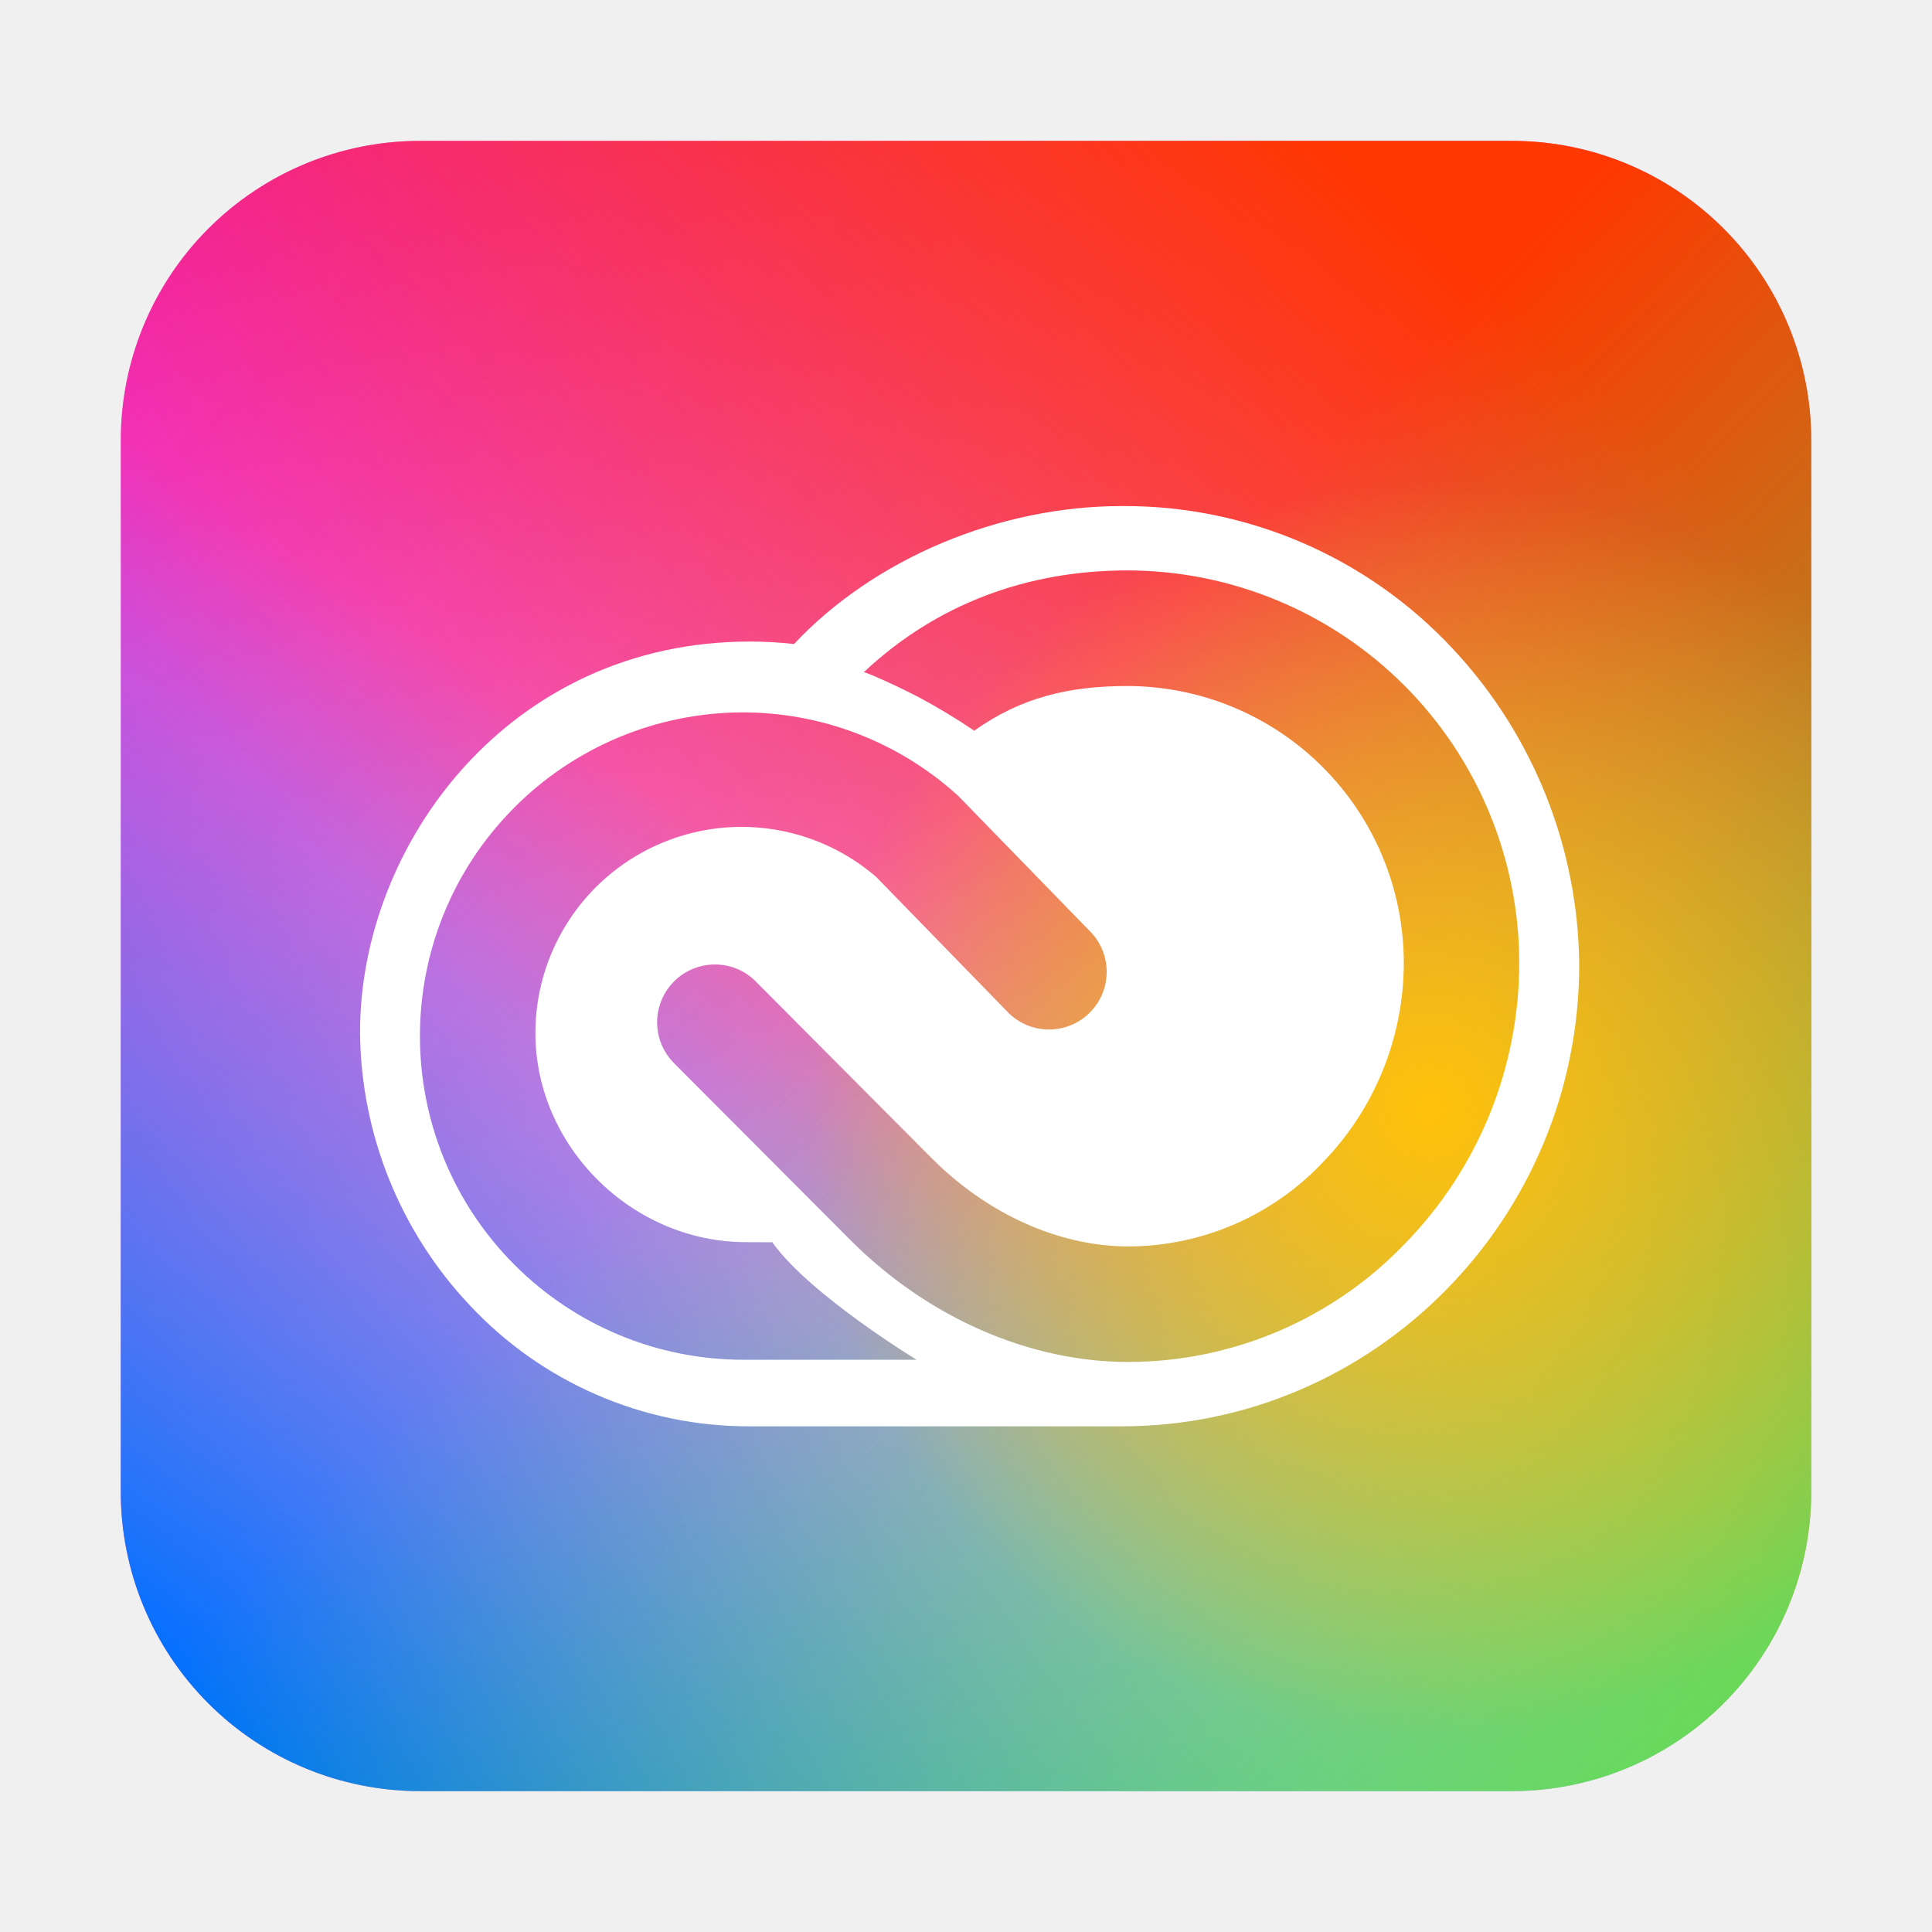
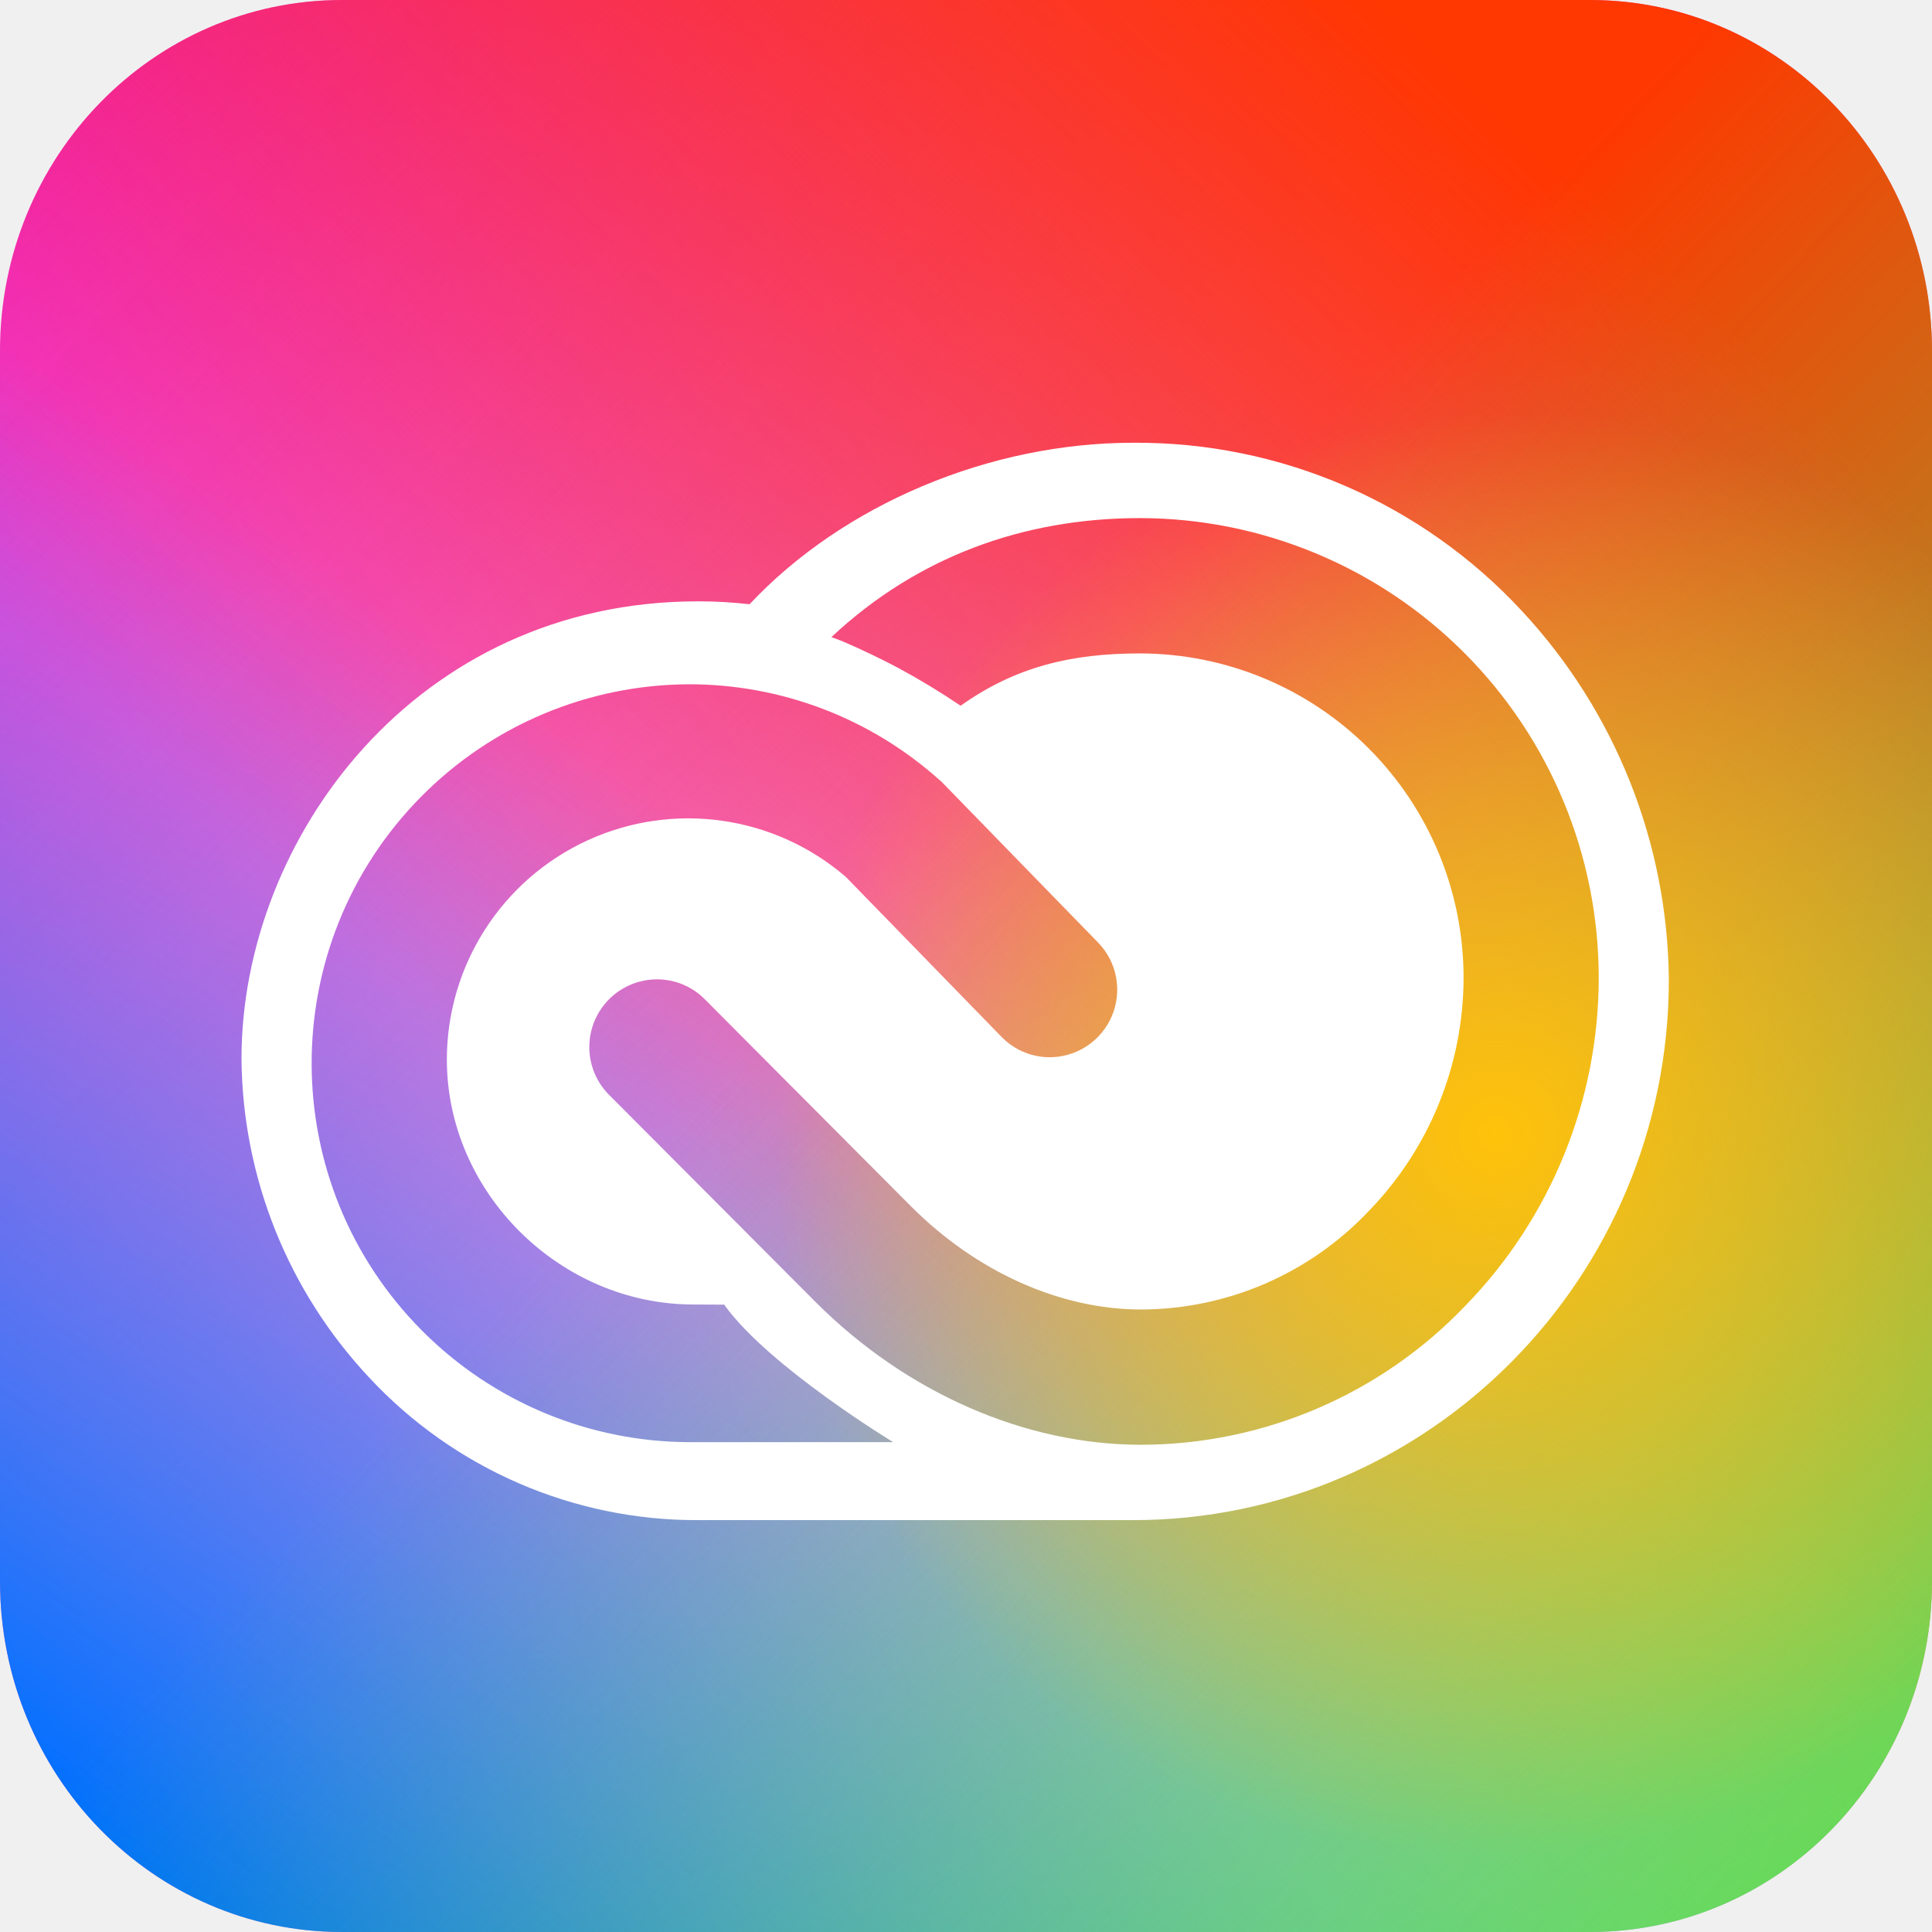
<svg xmlns="http://www.w3.org/2000/svg" width="48" height="48" viewBox="0 0 48 48">
-   <path fill="url(#creative-cloud__a)" d="M10.438 3.5h27.124A7.436 7.436 0 0145 10.947v26.106a7.436 7.436 0 01-7.438 7.447H10.439A7.436 7.436 0 013 37.053V10.947A7.436 7.436 0 0110.438 3.5z" />
-   <path fill="url(#creative-cloud__b)" d="M10.438 3.5h27.124A7.436 7.436 0 0145 10.947v26.106a7.436 7.436 0 01-7.438 7.447H10.439A7.436 7.436 0 013 37.053V10.947A7.436 7.436 0 0110.438 3.5z" />
-   <path fill="url(#creative-cloud__c)" d="M10.438 3.5h27.124A7.436 7.436 0 0145 10.947v26.106a7.436 7.436 0 01-7.438 7.447H10.439A7.436 7.436 0 013 37.053V10.947A7.436 7.436 0 0110.438 3.5z" />
-   <path fill="url(#creative-cloud__d)" d="M10.438 3.5h27.124A7.436 7.436 0 0145 10.947v26.106a7.436 7.436 0 01-7.438 7.447H10.439A7.436 7.436 0 013 37.053V10.947A7.436 7.436 0 0110.438 3.5z" />
-   <path fill="url(#creative-cloud__e)" d="M10.438 3.5h27.124A7.436 7.436 0 0145 10.947v26.106a7.436 7.436 0 01-7.438 7.447H10.439A7.436 7.436 0 013 37.053V10.947A7.436 7.436 0 0110.438 3.5z" />
-   <path fill="#fff" d="M36.117 16.143a11.144 11.144 0 00-8.25-3.57c-3.052 0-6.155 1.31-8.14 3.428a9.765 9.765 0 00-1.096-.062c-5.983 0-9.686 5.038-9.686 9.706a10 10 0 002.717 6.774 9.485 9.485 0 006.97 3.018h9.235c6.268 0 11.368-5.145 11.368-11.47a11.635 11.635 0 00-3.118-7.824zm-17.658 17.64a8.028 8.028 0 01-5.669-2.352 8.047 8.047 0 01-.026-11.354 8.028 8.028 0 015.658-2.378 7.952 7.952 0 015.337 2.032l.039.034 3.328 3.42a1.433 1.433 0 01-2.055 1.995l-3.302-3.393a5.122 5.122 0 00-8.467 3.878c0 2.817 2.397 5.196 5.234 5.196l.66.003.005.019c.944 1.304 3.573 2.9 3.573 2.9h-4.315zm16.455-2.893a9.534 9.534 0 01-6.88 2.948c-2.463 0-4.98-1.102-6.902-3.025l-4.4-4.413a1.437 1.437 0 011.583-2.328c.176.074.336.183.469.32l4.367 4.386c1.387 1.39 3.167 2.189 4.883 2.189a6.667 6.667 0 004.835-2.093 7.115 7.115 0 002.008-4.957 6.886 6.886 0 00-2.014-4.858 6.87 6.87 0 00-4.854-2.015c-1.445 0-2.638.28-3.804 1.11a15.85 15.85 0 00-1.332-.807 16.662 16.662 0 00-1.163-.554 5.847 5.847 0 00-.25-.096l.01-.005c1.81-1.695 4.063-2.52 6.539-2.52a9.74 9.74 0 016.88 2.857 9.762 9.762 0 012.856 6.888 9.979 9.979 0 01-2.832 6.973z" />
+   <g clip-path="url(#creative-cloud__a)">
+     <path fill="url(#creative-cloud__b)" d="M8.5 0h31C44.2 0 48 3.897 48 8.718v30.564C48 44.102 44.2 48 39.5 48h-31C3.8 48 0 44.103 0 39.282V8.718C0 3.898 3.8 0 8.5 0z" />
+     <path fill="url(#creative-cloud__c)" d="M8.5 0h31C44.2 0 48 3.897 48 8.718v30.564C48 44.102 44.2 48 39.5 48h-31C3.8 48 0 44.103 0 39.282V8.718C0 3.898 3.8 0 8.5 0z" />
+     <path fill="url(#creative-cloud__d)" d="M8.5 0h31C44.2 0 48 3.897 48 8.718v30.564C48 44.102 44.2 48 39.5 48h-31C3.8 48 0 44.103 0 39.282V8.718C0 3.898 3.8 0 8.5 0z" />
+     <path fill="url(#creative-cloud__e)" d="M8.5 0h31C44.2 0 48 3.897 48 8.718v30.564C48 44.102 44.2 48 39.5 48h-31C3.8 48 0 44.103 0 39.282V8.718C0 3.898 3.8 0 8.5 0z" />
+     <path fill="url(#creative-cloud__f)" d="M8.5 0h31C44.2 0 48 3.897 48 8.718v30.564C48 44.102 44.2 48 39.5 48h-31C3.8 48 0 44.103 0 39.282V8.718C0 3.898 3.8 0 8.5 0z" />
+     <path fill="#fff" d="M37.81 15.178A13.046 13.046 0 0028.153 11c-3.572 0-7.205 1.534-9.53 4.012a11.435 11.435 0 00-1.282-.072C10.335 14.94 6 20.84 6 26.304a11.707 11.707 0 003.181 7.93 11.104 11.104 0 008.159 3.533h10.812c7.34 0 13.31-6.024 13.31-13.428a13.622 13.622 0 00-3.651-9.16zM17.139 35.83a9.399 9.399 0 01-6.636-2.753 9.42 9.42 0 01-.031-13.293 9.399 9.399 0 016.623-2.783 9.31 9.31 0 016.249 2.38l.046.039 3.896 4.002a1.679 1.679 0 01-1.229 2.845 1.674 1.674 0 01-1.176-.508l-3.866-3.972a5.997 5.997 0 00-9.913 4.54c0 3.297 2.806 6.083 6.127 6.083l.772.004.007.022c1.105 1.526 4.183 3.394 4.183 3.394h-5.052zm19.264-3.386a11.16 11.16 0 01-8.053 3.451c-2.884 0-5.83-1.29-8.082-3.542l-5.15-5.166a1.682 1.682 0 011.854-2.725c.206.087.393.214.549.375l5.113 5.134c1.623 1.628 3.707 2.563 5.716 2.563a7.804 7.804 0 005.66-2.45 8.33 8.33 0 002.352-5.804 8.062 8.062 0 00-2.359-5.688 8.044 8.044 0 00-5.682-2.358c-1.691 0-3.089.327-4.454 1.3a18.513 18.513 0 00-1.56-.945 19.51 19.51 0 00-1.36-.65 6.87 6.87 0 00-.294-.111l.012-.007c2.12-1.983 4.757-2.949 7.656-2.949a11.403 11.403 0 018.056 3.345 11.43 11.43 0 013.343 8.063 11.682 11.682 0 01-3.317 8.164z" />
+   </g>
  <defs>
-     <linearGradient id="creative-cloud__a" x1="1.5" x2="40.5" y1="6" y2="45.5" gradientUnits="userSpaceOnUse">
+     <linearGradient id="creative-cloud__b" x1="-1.714" x2="43.945" y1="2.927" y2="48.071" gradientUnits="userSpaceOnUse">
      <stop stop-color="#F027D4" />
      <stop offset="1" stop-color="#FC17AC" stop-opacity=".02" />
    </linearGradient>
-     <linearGradient id="creative-cloud__b" x1="38.5" x2="18" y1="8.5" y2="30.5" gradientUnits="userSpaceOnUse">
+     <linearGradient id="creative-cloud__c" x1="40.571" x2="16.538" y1="5.854" y2="31.032" gradientUnits="userSpaceOnUse">
      <stop stop-color="#FF3700" />
      <stop offset="1" stop-color="#F80800" stop-opacity="0" />
    </linearGradient>
-     <linearGradient id="creative-cloud__c" x1="5.5" x2="19.5" y1="42.5" y2="22" gradientUnits="userSpaceOnUse">
+     <linearGradient id="creative-cloud__d" x1="2.857" x2="19.387" y1="45.658" y2="22.03" gradientUnits="userSpaceOnUse">
      <stop stop-color="#006FFF" />
      <stop offset="1" stop-color="#2F8FFF" stop-opacity="0" />
    </linearGradient>
-     <linearGradient id="creative-cloud__d" x1="47" x2="23" y1="44.5" y2="21.5" gradientUnits="userSpaceOnUse">
+     <linearGradient id="creative-cloud__e" x1="50.286" x2="22.225" y1="48" y2="21.749" gradientUnits="userSpaceOnUse">
      <stop stop-color="#58E04A" />
      <stop offset="1" stop-color="#5CE04E" stop-opacity="0" />
    </linearGradient>
-     <radialGradient id="creative-cloud__e" cx="0" cy="0" r="1" gradientTransform="rotate(-141.633 22.534 7.575) scale(15.3052 15.6785)" gradientUnits="userSpaceOnUse">
+     <radialGradient id="creative-cloud__f" cx="0" cy="0" r="1" gradientTransform="matrix(-13.71434 -11.12192 11.45317 -14.1228 37.143 28.098)" gradientUnits="userSpaceOnUse">
      <stop stop-color="#FFC20A" />
      <stop offset="1" stop-color="#FCC805" stop-opacity="0" />
    </radialGradient>
+     <clipPath id="creative-cloud__a">
+       <path fill="#fff" d="M0 0h48v48H0z" />
+     </clipPath>
  </defs>
</svg>
